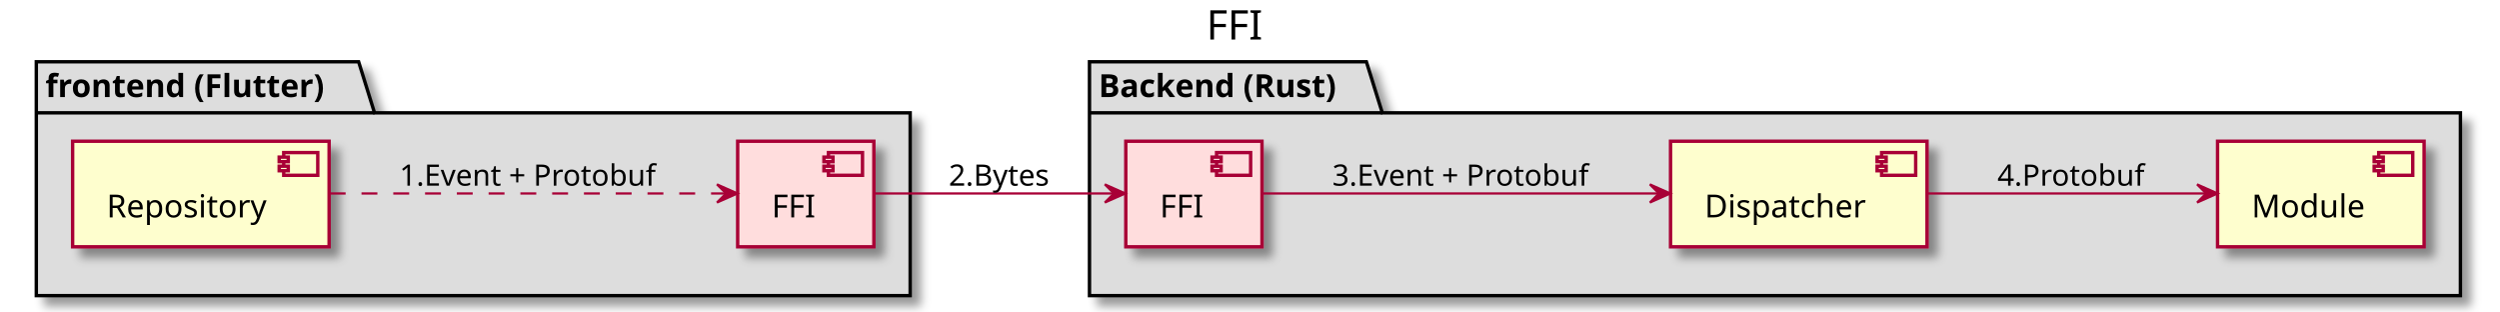
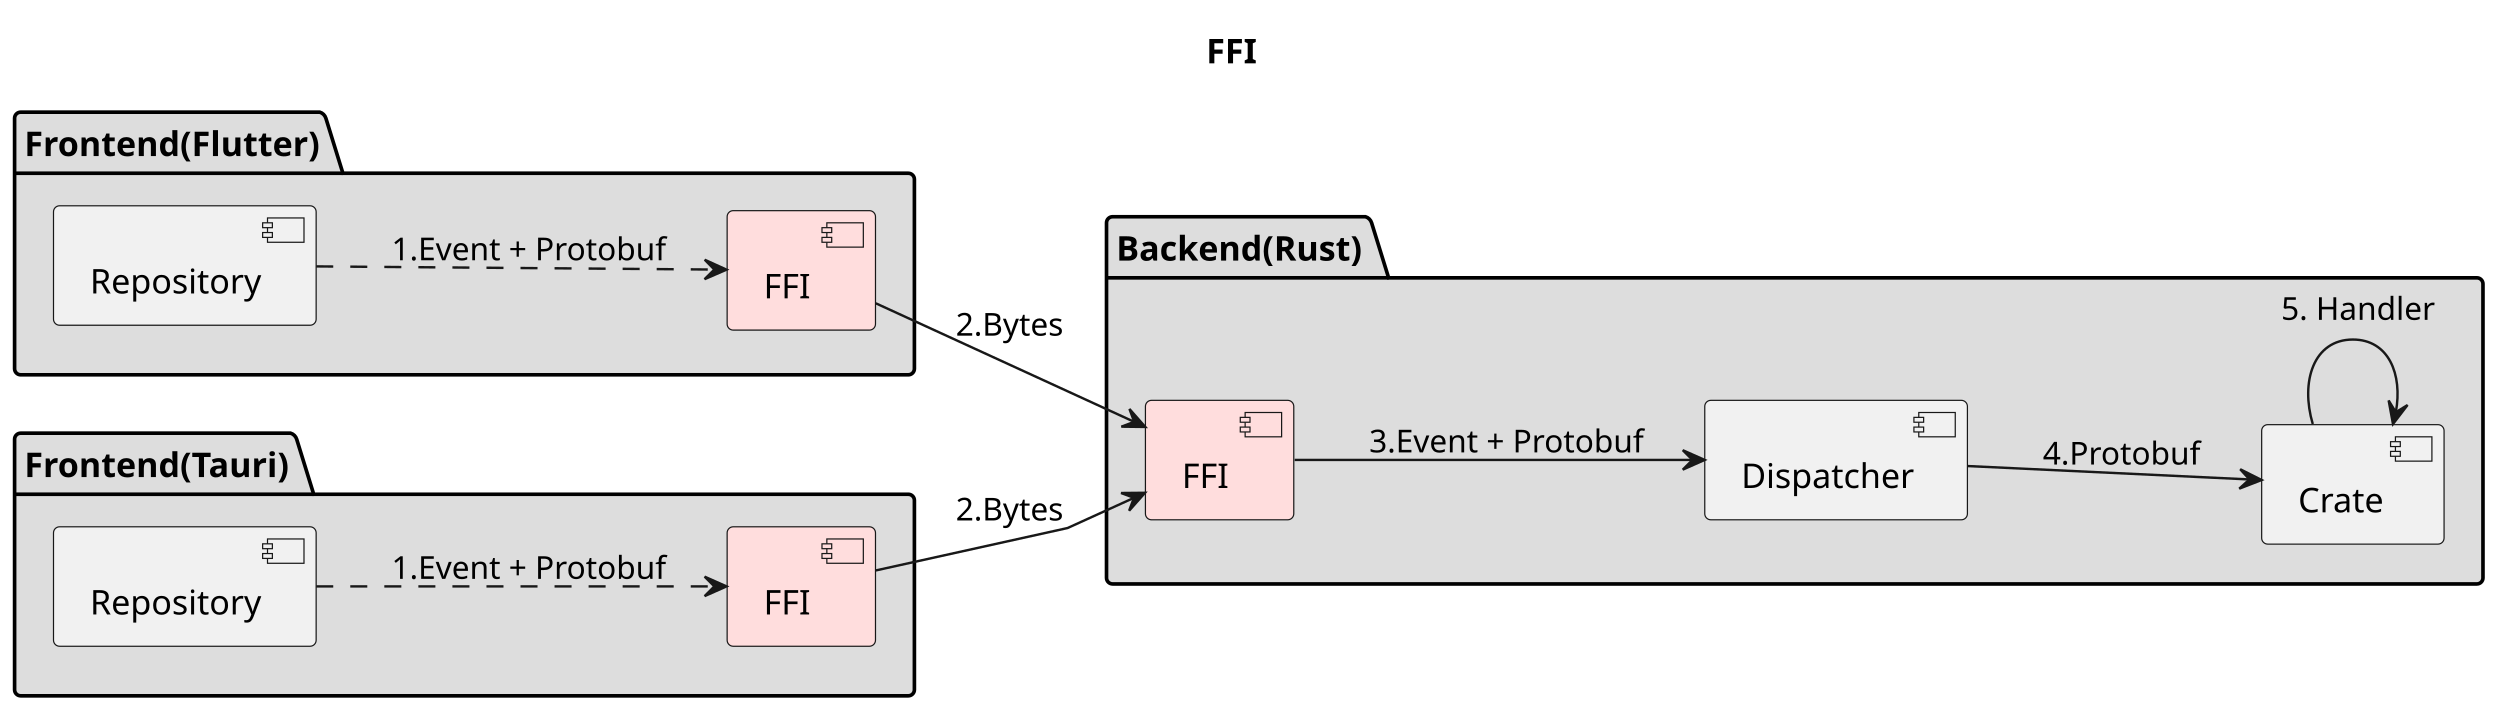
- <svg xmlns="http://www.w3.org/2000/svg" contentScriptType="application/ecmascript" contentStyleType="text/css" height="137px" preserveAspectRatio="none" style="width:1101px;height:137px;background:#FFFFFF;" version="1.1" viewBox="0 0 1101 137" width="1101px" zoomAndPan="magnify">
-   <defs>
-     <filter height="300%" id="f1ve4c4fkcpjey" width="300%" x="-1" y="-1">
-       <feGaussianBlur result="blurOut" stdDeviation="2.0" />
-       <feColorMatrix in="blurOut" result="blurOut2" type="matrix" values="0 0 0 0 0 0 0 0 0 0 0 0 0 0 0 0 0 0 .4 0" />
-       <feOffset dx="4.0" dy="4.0" in="blurOut2" result="blurOut3" />
-       <feBlend in="SourceGraphic" in2="blurOut3" mode="normal" />
-     </filter>
-   </defs>
+ <svg xmlns="http://www.w3.org/2000/svg" contentStyleType="text/css" height="293px" preserveAspectRatio="none" style="width:1028px;height:293px;background:#FFFFFF;" version="1.1" viewBox="0 0 1028 293" width="1028px" zoomAndPan="magnify">
+   <defs />
  <g>
-     <text fill="#000000" font-family="sans-serif" font-size="18" lengthAdjust="spacing" textLength="25" x="531.5" y="17.402">FFI</text>
-     <polygon fill="#DDDDDD" filter="url(#f1ve4c4fkcpjey)" points="16,27.199,158,27.199,165,49.688,401,49.688,401,130.199,16,130.199,16,27.199" style="stroke:#000000;stroke-width:1.5;" />
-     <line style="stroke:#000000;stroke-width:1.5;" x1="16" x2="165" y1="49.688" y2="49.688" />
-     <text fill="#000000" font-family="sans-serif" font-size="14" font-weight="bold" lengthAdjust="spacing" textLength="136" x="20" y="42.734">frontend (Flutter)</text>
-     <polygon fill="#DDDDDD" filter="url(#f1ve4c4fkcpjey)" points="480,27.199,602,27.199,609,49.688,1084,49.688,1084,130.199,480,130.199,480,27.199" style="stroke:#000000;stroke-width:1.5;" />
-     <line style="stroke:#000000;stroke-width:1.5;" x1="480" x2="609" y1="49.688" y2="49.688" />
-     <text fill="#000000" font-family="sans-serif" font-size="14" font-weight="bold" lengthAdjust="spacing" textLength="116" x="484" y="42.734">Backend (Rust)</text>
-     <rect fill="#FEFECE" filter="url(#f1ve4c4fkcpjey)" height="46.488" style="stroke:#A80036;stroke-width:1.5;" width="113" x="32" y="62.199" />
-     <rect fill="#FEFECE" height="10" style="stroke:#A80036;stroke-width:1.5;" width="15" x="125" y="67.199" />
-     <rect fill="#FEFECE" height="2" style="stroke:#A80036;stroke-width:1.5;" width="4" x="123" y="69.199" />
-     <rect fill="#FEFECE" height="2" style="stroke:#A80036;stroke-width:1.5;" width="4" x="123" y="73.199" />
-     <text fill="#000000" font-family="sans-serif" font-size="14" lengthAdjust="spacing" textLength="73" x="47" y="95.734">Repository</text>
-     <rect fill="#FFDDDD" filter="url(#f1ve4c4fkcpjey)" height="46.488" style="stroke:#A80036;stroke-width:1.5;" width="60" x="325" y="62.199" />
-     <rect fill="#FFDDDD" height="10" style="stroke:#A80036;stroke-width:1.5;" width="15" x="365" y="67.199" />
-     <rect fill="#FFDDDD" height="2" style="stroke:#A80036;stroke-width:1.5;" width="4" x="363" y="69.199" />
-     <rect fill="#FFDDDD" height="2" style="stroke:#A80036;stroke-width:1.5;" width="4" x="363" y="73.199" />
-     <text fill="#000000" font-family="sans-serif" font-size="14" lengthAdjust="spacing" textLength="20" x="340" y="95.734">FFI</text>
-     <rect fill="#FFDDDD" filter="url(#f1ve4c4fkcpjey)" height="46.488" style="stroke:#A80036;stroke-width:1.5;" width="60" x="496" y="62.199" />
-     <rect fill="#FFDDDD" height="10" style="stroke:#A80036;stroke-width:1.5;" width="15" x="536" y="67.199" />
-     <rect fill="#FFDDDD" height="2" style="stroke:#A80036;stroke-width:1.5;" width="4" x="534" y="69.199" />
-     <rect fill="#FFDDDD" height="2" style="stroke:#A80036;stroke-width:1.5;" width="4" x="534" y="73.199" />
-     <text fill="#000000" font-family="sans-serif" font-size="14" lengthAdjust="spacing" textLength="20" x="511" y="95.734">FFI</text>
-     <rect fill="#FEFECE" filter="url(#f1ve4c4fkcpjey)" height="46.488" style="stroke:#A80036;stroke-width:1.5;" width="113" x="736" y="62.199" />
-     <rect fill="#FEFECE" height="10" style="stroke:#A80036;stroke-width:1.5;" width="15" x="829" y="67.199" />
-     <rect fill="#FEFECE" height="2" style="stroke:#A80036;stroke-width:1.5;" width="4" x="827" y="69.199" />
-     <rect fill="#FEFECE" height="2" style="stroke:#A80036;stroke-width:1.5;" width="4" x="827" y="73.199" />
-     <text fill="#000000" font-family="sans-serif" font-size="14" lengthAdjust="spacing" textLength="73" x="751" y="95.734">Dispatcher</text>
-     <rect fill="#FEFECE" filter="url(#f1ve4c4fkcpjey)" height="46.488" style="stroke:#A80036;stroke-width:1.5;" width="91" x="977" y="62.199" />
-     <rect fill="#FEFECE" height="10" style="stroke:#A80036;stroke-width:1.5;" width="15" x="1048" y="67.199" />
-     <rect fill="#FEFECE" height="2" style="stroke:#A80036;stroke-width:1.5;" width="4" x="1046" y="69.199" />
-     <rect fill="#FEFECE" height="2" style="stroke:#A80036;stroke-width:1.5;" width="4" x="1046" y="73.199" />
-     <text fill="#000000" font-family="sans-serif" font-size="14" lengthAdjust="spacing" textLength="51" x="992" y="95.734">Module</text>
-     <path d="M145.27,85.199 C197.99,85.199 275.43,85.199 319.65,85.199 " fill="none" id="Repository_A-to-FFI_Frontend" style="stroke:#A80036;stroke-width:1.0;stroke-dasharray:7.0,7.0;" />
-     <polygon fill="#A80036" points="324.88,85.199,315.88,81.199,319.88,85.199,315.88,89.199,324.88,85.199" style="stroke:#A80036;stroke-width:1.0;" />
-     <text fill="#000000" font-family="sans-serif" font-size="13" lengthAdjust="spacing" textLength="118" x="176" y="81.768">1.Event + Protobuf</text>
-     <path d="M385.05,85.199 C414.31,85.199 459.46,85.199 490.52,85.199 " fill="none" id="FFI_Frontend-to-FFI_Backend" style="stroke:#A80036;stroke-width:1.0;" />
-     <polygon fill="#A80036" points="495.76,85.199,486.76,81.199,490.76,85.199,486.76,89.199,495.76,85.199" style="stroke:#A80036;stroke-width:1.0;" />
-     <text fill="#000000" font-family="sans-serif" font-size="13" lengthAdjust="spacing" textLength="45" x="418" y="81.768">2.Bytes</text>
-     <path d="M556.06,85.199 C597.86,85.199 675.93,85.199 730.67,85.199 " fill="none" id="FFI_Backend-to-Dispatcher" style="stroke:#A80036;stroke-width:1.0;" />
-     <polygon fill="#A80036" points="735.89,85.199,726.89,81.199,730.89,85.199,726.89,89.199,735.89,85.199" style="stroke:#A80036;stroke-width:1.0;" />
-     <text fill="#000000" font-family="sans-serif" font-size="13" lengthAdjust="spacing" textLength="118" x="587" y="81.768">3.Event + Protobuf</text>
-     <path d="M849.28,85.199 C886.72,85.199 935.62,85.199 971.74,85.199 " fill="none" id="Dispatcher-to-Module" style="stroke:#A80036;stroke-width:1.0;" />
-     <polygon fill="#A80036" points="976.98,85.199,967.98,81.199,971.98,85.199,967.98,89.199,976.98,85.199" style="stroke:#A80036;stroke-width:1.0;" />
-     <text fill="#000000" font-family="sans-serif" font-size="13" lengthAdjust="spacing" textLength="66" x="880" y="81.768">4.Protobuf</text>
+     <rect fill="none" height="29.12" id="_title" style="stroke:none;stroke-width:1.0;" width="32" x="491" y="5" />
+     <text fill="#000000" font-family="sans-serif" font-size="14" font-weight="bold" lengthAdjust="spacing" textLength="22" x="496" y="26.044">FFI</text>
+     <g id="cluster_Frontend(Flutter)">
+       <path d="M8.5,46.12 L131.5,46.12 A3.75,3.75 0 0 1 134,48.62 L141,71.24 L373.5,71.24 A2.5,2.5 0 0 1 376,73.74 L376,151.62 A2.5,2.5 0 0 1 373.5,154.12 L8.5,154.12 A2.5,2.5 0 0 1 6,151.62 L6,48.62 A2.5,2.5 0 0 1 8.5,46.12 " fill="#DDDDDD" style="stroke:#000000;stroke-width:1.5;" />
+       <line style="stroke:#000000;stroke-width:1.5;" x1="6" x2="141" y1="71.24" y2="71.24" />
+       <text fill="#000000" font-family="sans-serif" font-size="14" font-weight="bold" lengthAdjust="spacing" textLength="122" x="10" y="64.164">Frontend(Flutter)</text>
+     </g>
+     <g id="cluster_Frontend(Tauri)">
+       <path d="M8.5,178.12 L119.5,178.12 A3.75,3.75 0 0 1 122,180.62 L129,203.24 L373.5,203.24 A2.5,2.5 0 0 1 376,205.74 L376,283.62 A2.5,2.5 0 0 1 373.5,286.12 L8.5,286.12 A2.5,2.5 0 0 1 6,283.62 L6,180.62 A2.5,2.5 0 0 1 8.5,178.12 " fill="#DDDDDD" style="stroke:#000000;stroke-width:1.5;" />
+       <line style="stroke:#000000;stroke-width:1.5;" x1="6" x2="129" y1="203.24" y2="203.24" />
+       <text fill="#000000" font-family="sans-serif" font-size="14" font-weight="bold" lengthAdjust="spacing" textLength="110" x="10" y="196.164">Frontend(Tauri)</text>
+     </g>
+     <g id="cluster_Backend(Rust)">
+       <path d="M457.5,89.12 L561.5,89.12 A3.75,3.75 0 0 1 564,91.62 L571,114.24 L1018.5,114.24 A2.5,2.5 0 0 1 1021,116.74 L1021,237.62 A2.5,2.5 0 0 1 1018.5,240.12 L457.5,240.12 A2.5,2.5 0 0 1 455,237.62 L455,91.62 A2.5,2.5 0 0 1 457.5,89.12 " fill="#DDDDDD" style="stroke:#000000;stroke-width:1.5;" />
+       <line style="stroke:#000000;stroke-width:1.5;" x1="455" x2="571" y1="114.24" y2="114.24" />
+       <text fill="#000000" font-family="sans-serif" font-size="14" font-weight="bold" lengthAdjust="spacing" textLength="103" x="459" y="107.164">Backend(Rust)</text>
+     </g>
+     <g id="elem_Repository_Flutter">
+       <rect fill="#F1F1F1" height="49.12" rx="2.5" ry="2.5" style="stroke:#181818;stroke-width:0.5;" width="108" x="22" y="84.62" />
+       <rect fill="#F1F1F1" height="10" style="stroke:#181818;stroke-width:0.5;" width="15" x="110" y="89.62" />
+       <rect fill="#F1F1F1" height="2" style="stroke:#181818;stroke-width:0.5;" width="4" x="108" y="91.62" />
+       <rect fill="#F1F1F1" height="2" style="stroke:#181818;stroke-width:0.5;" width="4" x="108" y="95.62" />
+       <text fill="#000000" font-family="sans-serif" font-size="14" lengthAdjust="spacing" textLength="68" x="37" y="120.664">Repository</text>
+     </g>
+     <g id="elem_FFI_Flutter">
+       <rect fill="#FFDDDD" height="49.12" rx="2.5" ry="2.5" style="stroke:#181818;stroke-width:0.5;" width="61" x="299" y="86.62" />
+       <rect fill="#FFDDDD" height="10" style="stroke:#181818;stroke-width:0.5;" width="15" x="340" y="91.62" />
+       <rect fill="#FFDDDD" height="2" style="stroke:#181818;stroke-width:0.5;" width="4" x="338" y="93.62" />
+       <rect fill="#FFDDDD" height="2" style="stroke:#181818;stroke-width:0.5;" width="4" x="338" y="97.62" />
+       <text fill="#000000" font-family="sans-serif" font-size="14" lengthAdjust="spacing" textLength="21" x="314" y="122.664">FFI</text>
+     </g>
+     <g id="elem_Repository_Tauri">
+       <rect fill="#F1F1F1" height="49.12" rx="2.5" ry="2.5" style="stroke:#181818;stroke-width:0.5;" width="108" x="22" y="216.62" />
+       <rect fill="#F1F1F1" height="10" style="stroke:#181818;stroke-width:0.5;" width="15" x="110" y="221.62" />
+       <rect fill="#F1F1F1" height="2" style="stroke:#181818;stroke-width:0.5;" width="4" x="108" y="223.62" />
+       <rect fill="#F1F1F1" height="2" style="stroke:#181818;stroke-width:0.5;" width="4" x="108" y="227.62" />
+       <text fill="#000000" font-family="sans-serif" font-size="14" lengthAdjust="spacing" textLength="68" x="37" y="252.664">Repository</text>
+     </g>
+     <g id="elem_FFI_Tauri">
+       <rect fill="#FFDDDD" height="49.12" rx="2.5" ry="2.5" style="stroke:#181818;stroke-width:0.5;" width="61" x="299" y="216.62" />
+       <rect fill="#FFDDDD" height="10" style="stroke:#181818;stroke-width:0.5;" width="15" x="340" y="221.62" />
+       <rect fill="#FFDDDD" height="2" style="stroke:#181818;stroke-width:0.5;" width="4" x="338" y="223.62" />
+       <rect fill="#FFDDDD" height="2" style="stroke:#181818;stroke-width:0.5;" width="4" x="338" y="227.62" />
+       <text fill="#000000" font-family="sans-serif" font-size="14" lengthAdjust="spacing" textLength="21" x="314" y="252.664">FFI</text>
+     </g>
+     <g id="elem_FFI_Backend">
+       <rect fill="#FFDDDD" height="49.12" rx="2.5" ry="2.5" style="stroke:#181818;stroke-width:0.5;" width="61" x="471" y="164.62" />
+       <rect fill="#FFDDDD" height="10" style="stroke:#181818;stroke-width:0.5;" width="15" x="512" y="169.62" />
+       <rect fill="#FFDDDD" height="2" style="stroke:#181818;stroke-width:0.5;" width="4" x="510" y="171.62" />
+       <rect fill="#FFDDDD" height="2" style="stroke:#181818;stroke-width:0.5;" width="4" x="510" y="175.62" />
+       <text fill="#000000" font-family="sans-serif" font-size="14" lengthAdjust="spacing" textLength="21" x="486" y="200.664">FFI</text>
+     </g>
+     <g id="elem_Dispatcher">
+       <rect fill="#F1F1F1" height="49.12" rx="2.5" ry="2.5" style="stroke:#181818;stroke-width:0.5;" width="108" x="701" y="164.62" />
+       <rect fill="#F1F1F1" height="10" style="stroke:#181818;stroke-width:0.5;" width="15" x="789" y="169.62" />
+       <rect fill="#F1F1F1" height="2" style="stroke:#181818;stroke-width:0.5;" width="4" x="787" y="171.62" />
+       <rect fill="#F1F1F1" height="2" style="stroke:#181818;stroke-width:0.5;" width="4" x="787" y="175.62" />
+       <text fill="#000000" font-family="sans-serif" font-size="14" lengthAdjust="spacing" textLength="68" x="716" y="200.664">Dispatcher</text>
+     </g>
+     <g id="elem_Crate">
+       <rect fill="#F1F1F1" height="49.12" rx="2.5" ry="2.5" style="stroke:#181818;stroke-width:0.5;" width="75" x="930" y="174.62" />
+       <rect fill="#F1F1F1" height="10" style="stroke:#181818;stroke-width:0.5;" width="15" x="985" y="179.62" />
+       <rect fill="#F1F1F1" height="2" style="stroke:#181818;stroke-width:0.5;" width="4" x="983" y="181.62" />
+       <rect fill="#F1F1F1" height="2" style="stroke:#181818;stroke-width:0.5;" width="4" x="983" y="185.62" />
+       <text fill="#000000" font-family="sans-serif" font-size="14" lengthAdjust="spacing" textLength="35" x="945" y="210.664">Crate</text>
+     </g>
+     <g id="link_Repository_Flutter_FFI_Flutter">
+       <path d="M130.03,109.54 C179.33,109.93 251.35,110.51 293.72,110.84 " fill="none" id="Repository_Flutter-to-FFI_Flutter" style="stroke:#181818;stroke-width:1.0;stroke-dasharray:7.0,7.0;" />
+       <polygon fill="#181818" points="298.74,110.88,289.775,106.803,293.74,110.837,289.706,114.803,298.74,110.88" style="stroke:#181818;stroke-width:1.0;" />
+       <text fill="#000000" font-family="sans-serif" font-size="13" lengthAdjust="spacing" textLength="107" x="161" y="107.018">1.Event + Protobuf</text>
+     </g>
+     <g id="link_FFI_Flutter_FFI_Backend">
+       <path d="M360.11,124.71 C389.64,138.25 434.96,159.05 466.08,173.33 " fill="none" id="FFI_Flutter-to-FFI_Backend" style="stroke:#181818;stroke-width:1.0;" />
+       <polygon fill="#181818" points="470.94,175.56,464.43,168.17,466.396,173.474,461.092,175.44,470.94,175.56" style="stroke:#181818;stroke-width:1.0;" />
+       <text fill="#000000" font-family="sans-serif" font-size="13" lengthAdjust="spacing" textLength="45" x="393" y="138.018">2.Bytes</text>
+     </g>
+     <g id="link_Repository_Tauri_FFI_Tauri">
+       <path d="M130.03,241.12 C179.33,241.12 251.35,241.12 293.72,241.12 " fill="none" id="Repository_Tauri-to-FFI_Tauri" style="stroke:#181818;stroke-width:1.0;stroke-dasharray:7.0,7.0;" />
+       <polygon fill="#181818" points="298.74,241.12,289.74,237.12,293.74,241.12,289.74,245.12,298.74,241.12" style="stroke:#181818;stroke-width:1.0;" />
+       <text fill="#000000" font-family="sans-serif" font-size="13" lengthAdjust="spacing" textLength="107" x="161" y="238.018">1.Event + Protobuf</text>
+     </g>
+     <g id="link_FFI_Tauri_FFI_Backend">
+       <path d="M360.15,234.56 C392.27,227.46 439,217.12 439,217.12 C439,217.12 452,211.2 466.04,204.81 " fill="none" id="FFI_Tauri-to-FFI_Backend" style="stroke:#181818;stroke-width:1.0;" />
+       <polygon fill="#181818" points="470.83,202.63,460.982,202.725,466.281,204.704,464.301,210.004,470.83,202.63" style="stroke:#181818;stroke-width:1.0;" />
+       <text fill="#000000" font-family="sans-serif" font-size="13" lengthAdjust="spacing" textLength="45" x="393" y="214.018">2.Bytes</text>
+     </g>
+     <g id="link_FFI_Backend_Dispatcher">
+       <path d="M532.34,189.12 C572.47,189.12 644.68,189.12 695.76,189.12 " fill="none" id="FFI_Backend-to-Dispatcher" style="stroke:#181818;stroke-width:1.0;" />
+       <polygon fill="#181818" points="700.95,189.12,691.95,185.12,695.95,189.12,691.95,193.12,700.95,189.12" style="stroke:#181818;stroke-width:1.0;" />
+       <text fill="#000000" font-family="sans-serif" font-size="13" lengthAdjust="spacing" textLength="107" x="563" y="186.018">3.Event + Protobuf</text>
+     </g>
+     <g id="link_Dispatcher_Crate">
+       <path d="M809.12,191.64 C844.96,193.35 891.59,195.56 924.76,197.14 " fill="none" id="Dispatcher-to-Crate" style="stroke:#181818;stroke-width:1.0;" />
+       <polygon fill="#181818" points="929.97,197.38,921.175,192.948,924.976,197.137,920.787,200.939,929.97,197.38" style="stroke:#181818;stroke-width:1.0;" />
+       <text fill="#000000" font-family="sans-serif" font-size="13" lengthAdjust="spacing" textLength="59" x="840" y="191.018">4.Protobuf</text>
+     </g>
+     <g id="link_Crate_Crate">
+       <path d="M951.01,174.36 C945.83,156.91 951.33,139.62 967.5,139.62 C982.16,139.62 988.05,153.82 985.17,169.47 " fill="none" id="Crate-to-Crate" style="stroke:#181818;stroke-width:1.0;" />
+       <polygon fill="#181818" points="983.99,174.36,989.989,166.549,985.162,169.5,982.212,164.673,983.99,174.36" style="stroke:#181818;stroke-width:1.0;" />
+       <text fill="#000000" font-family="sans-serif" font-size="13" lengthAdjust="spacing" textLength="59" x="938" y="131.518">5. Handler</text>
+     </g>
  </g>
</svg>
